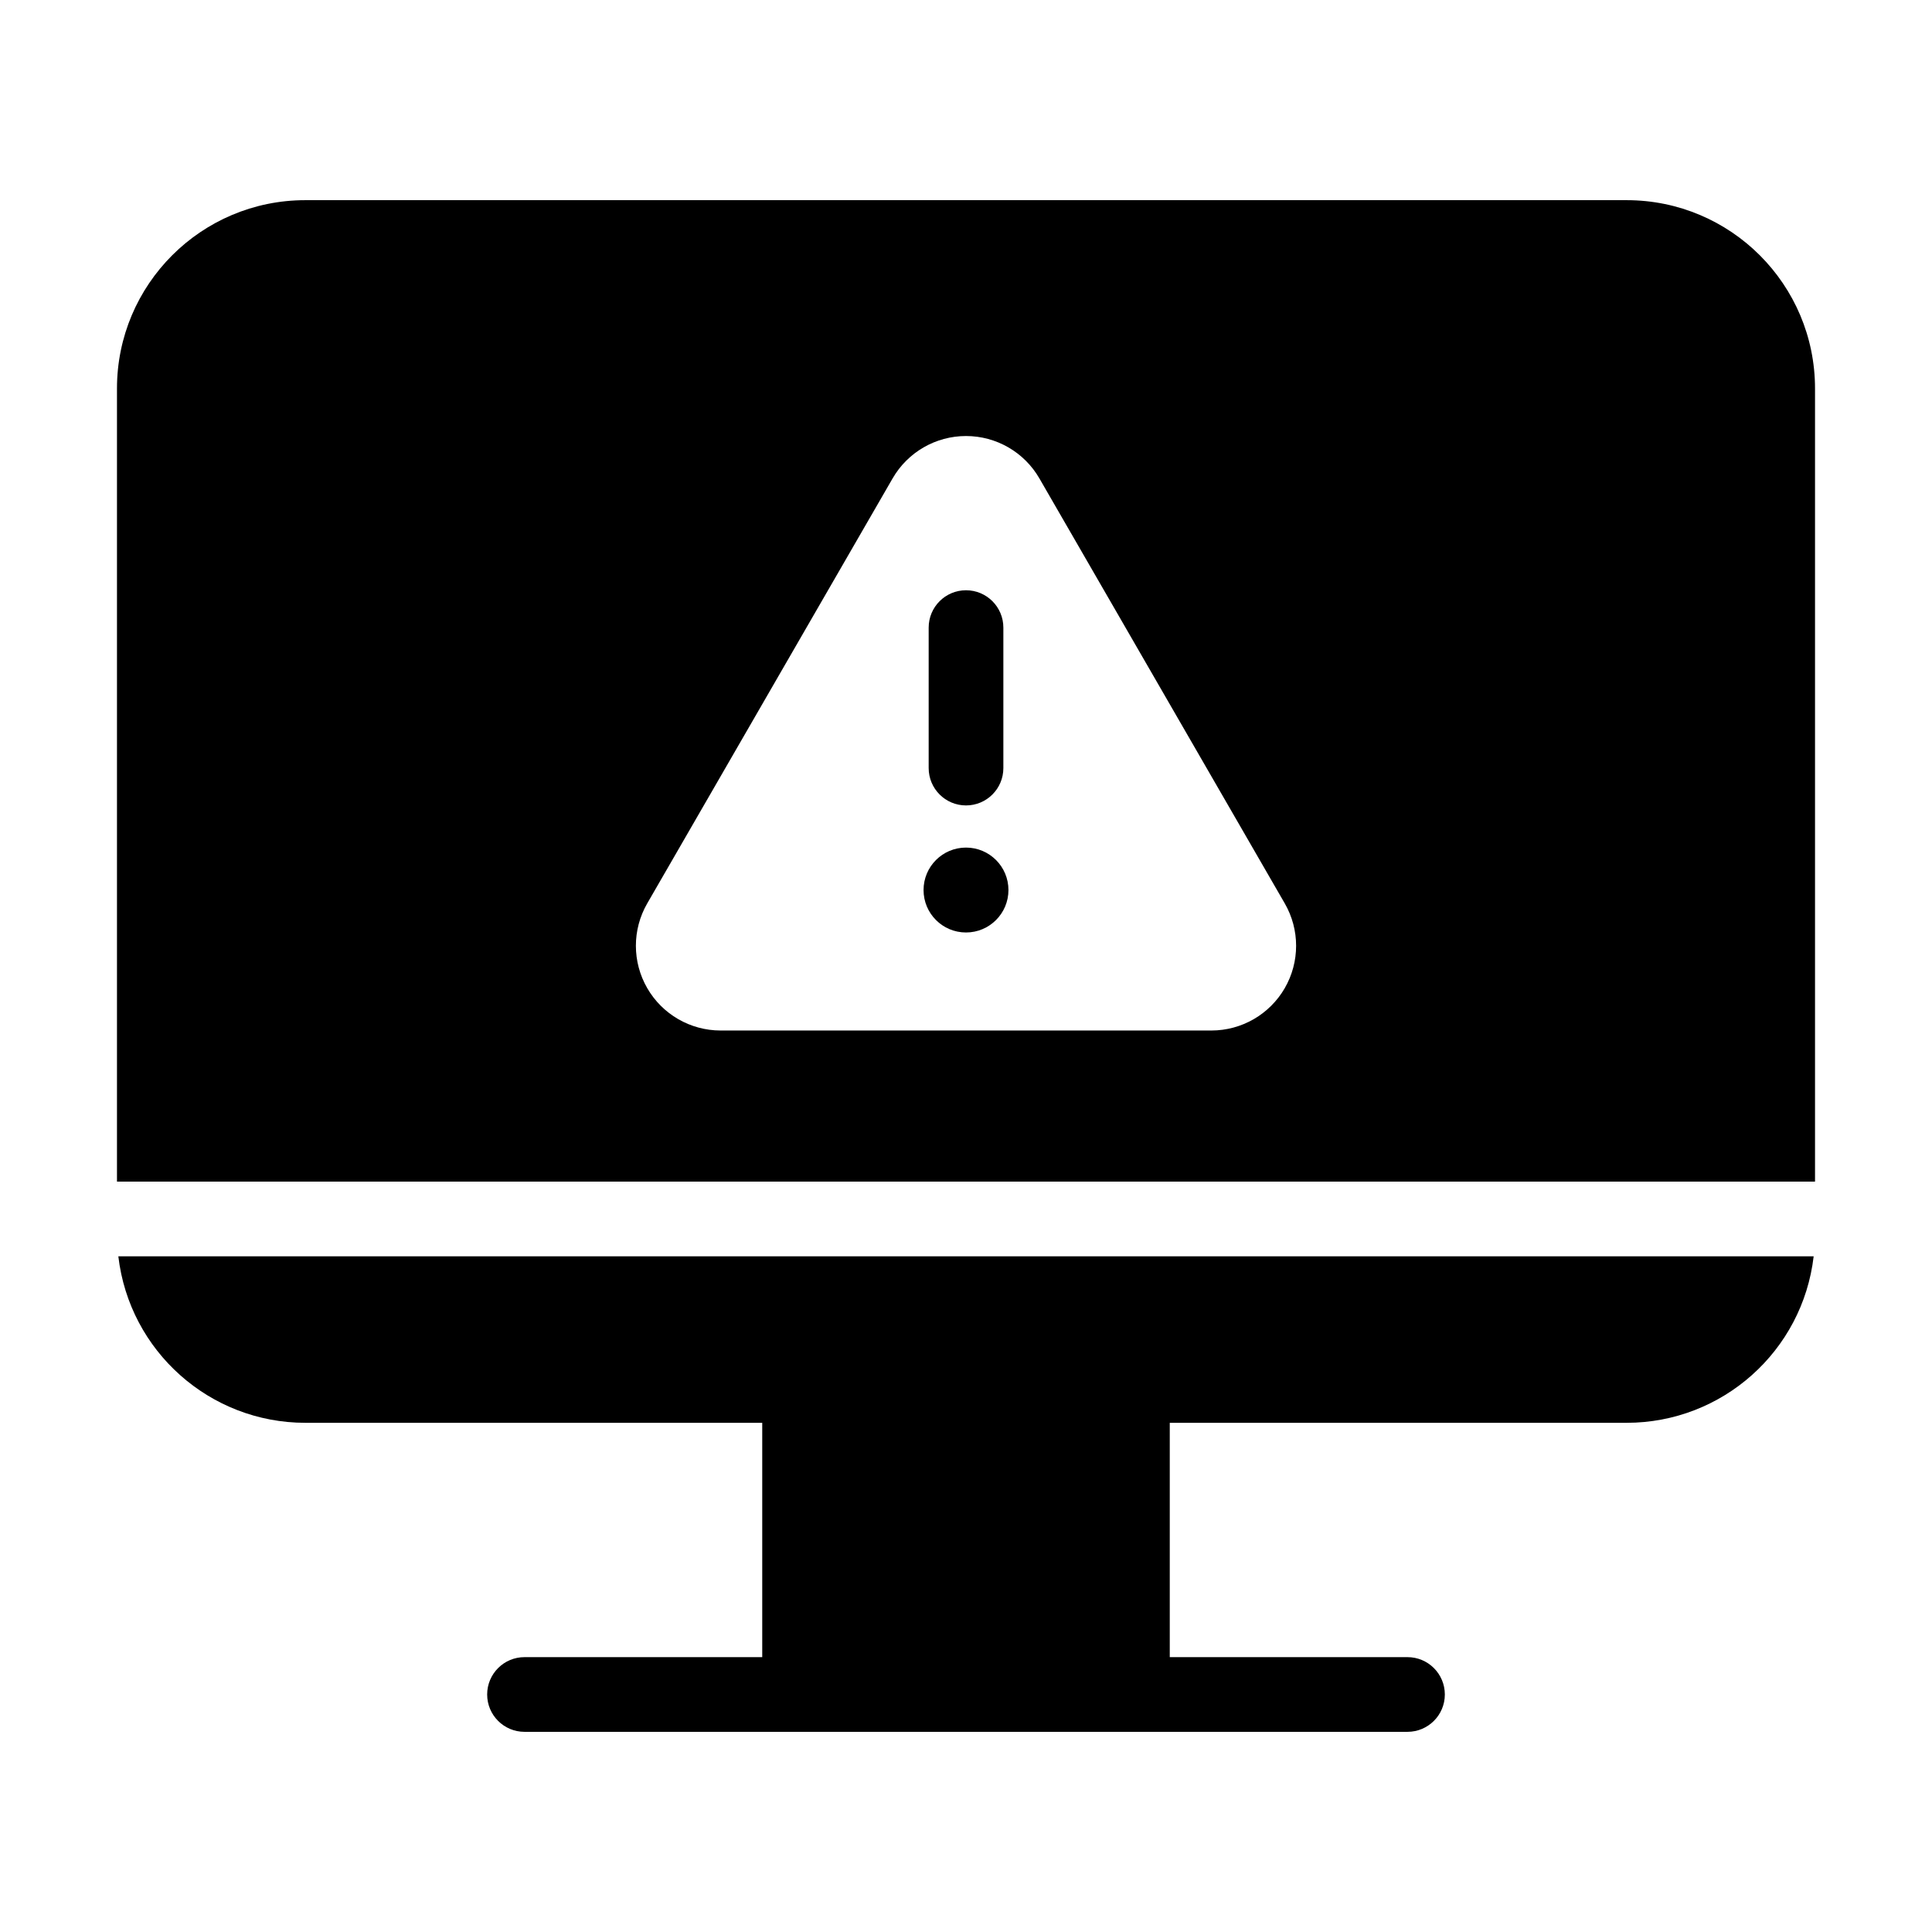
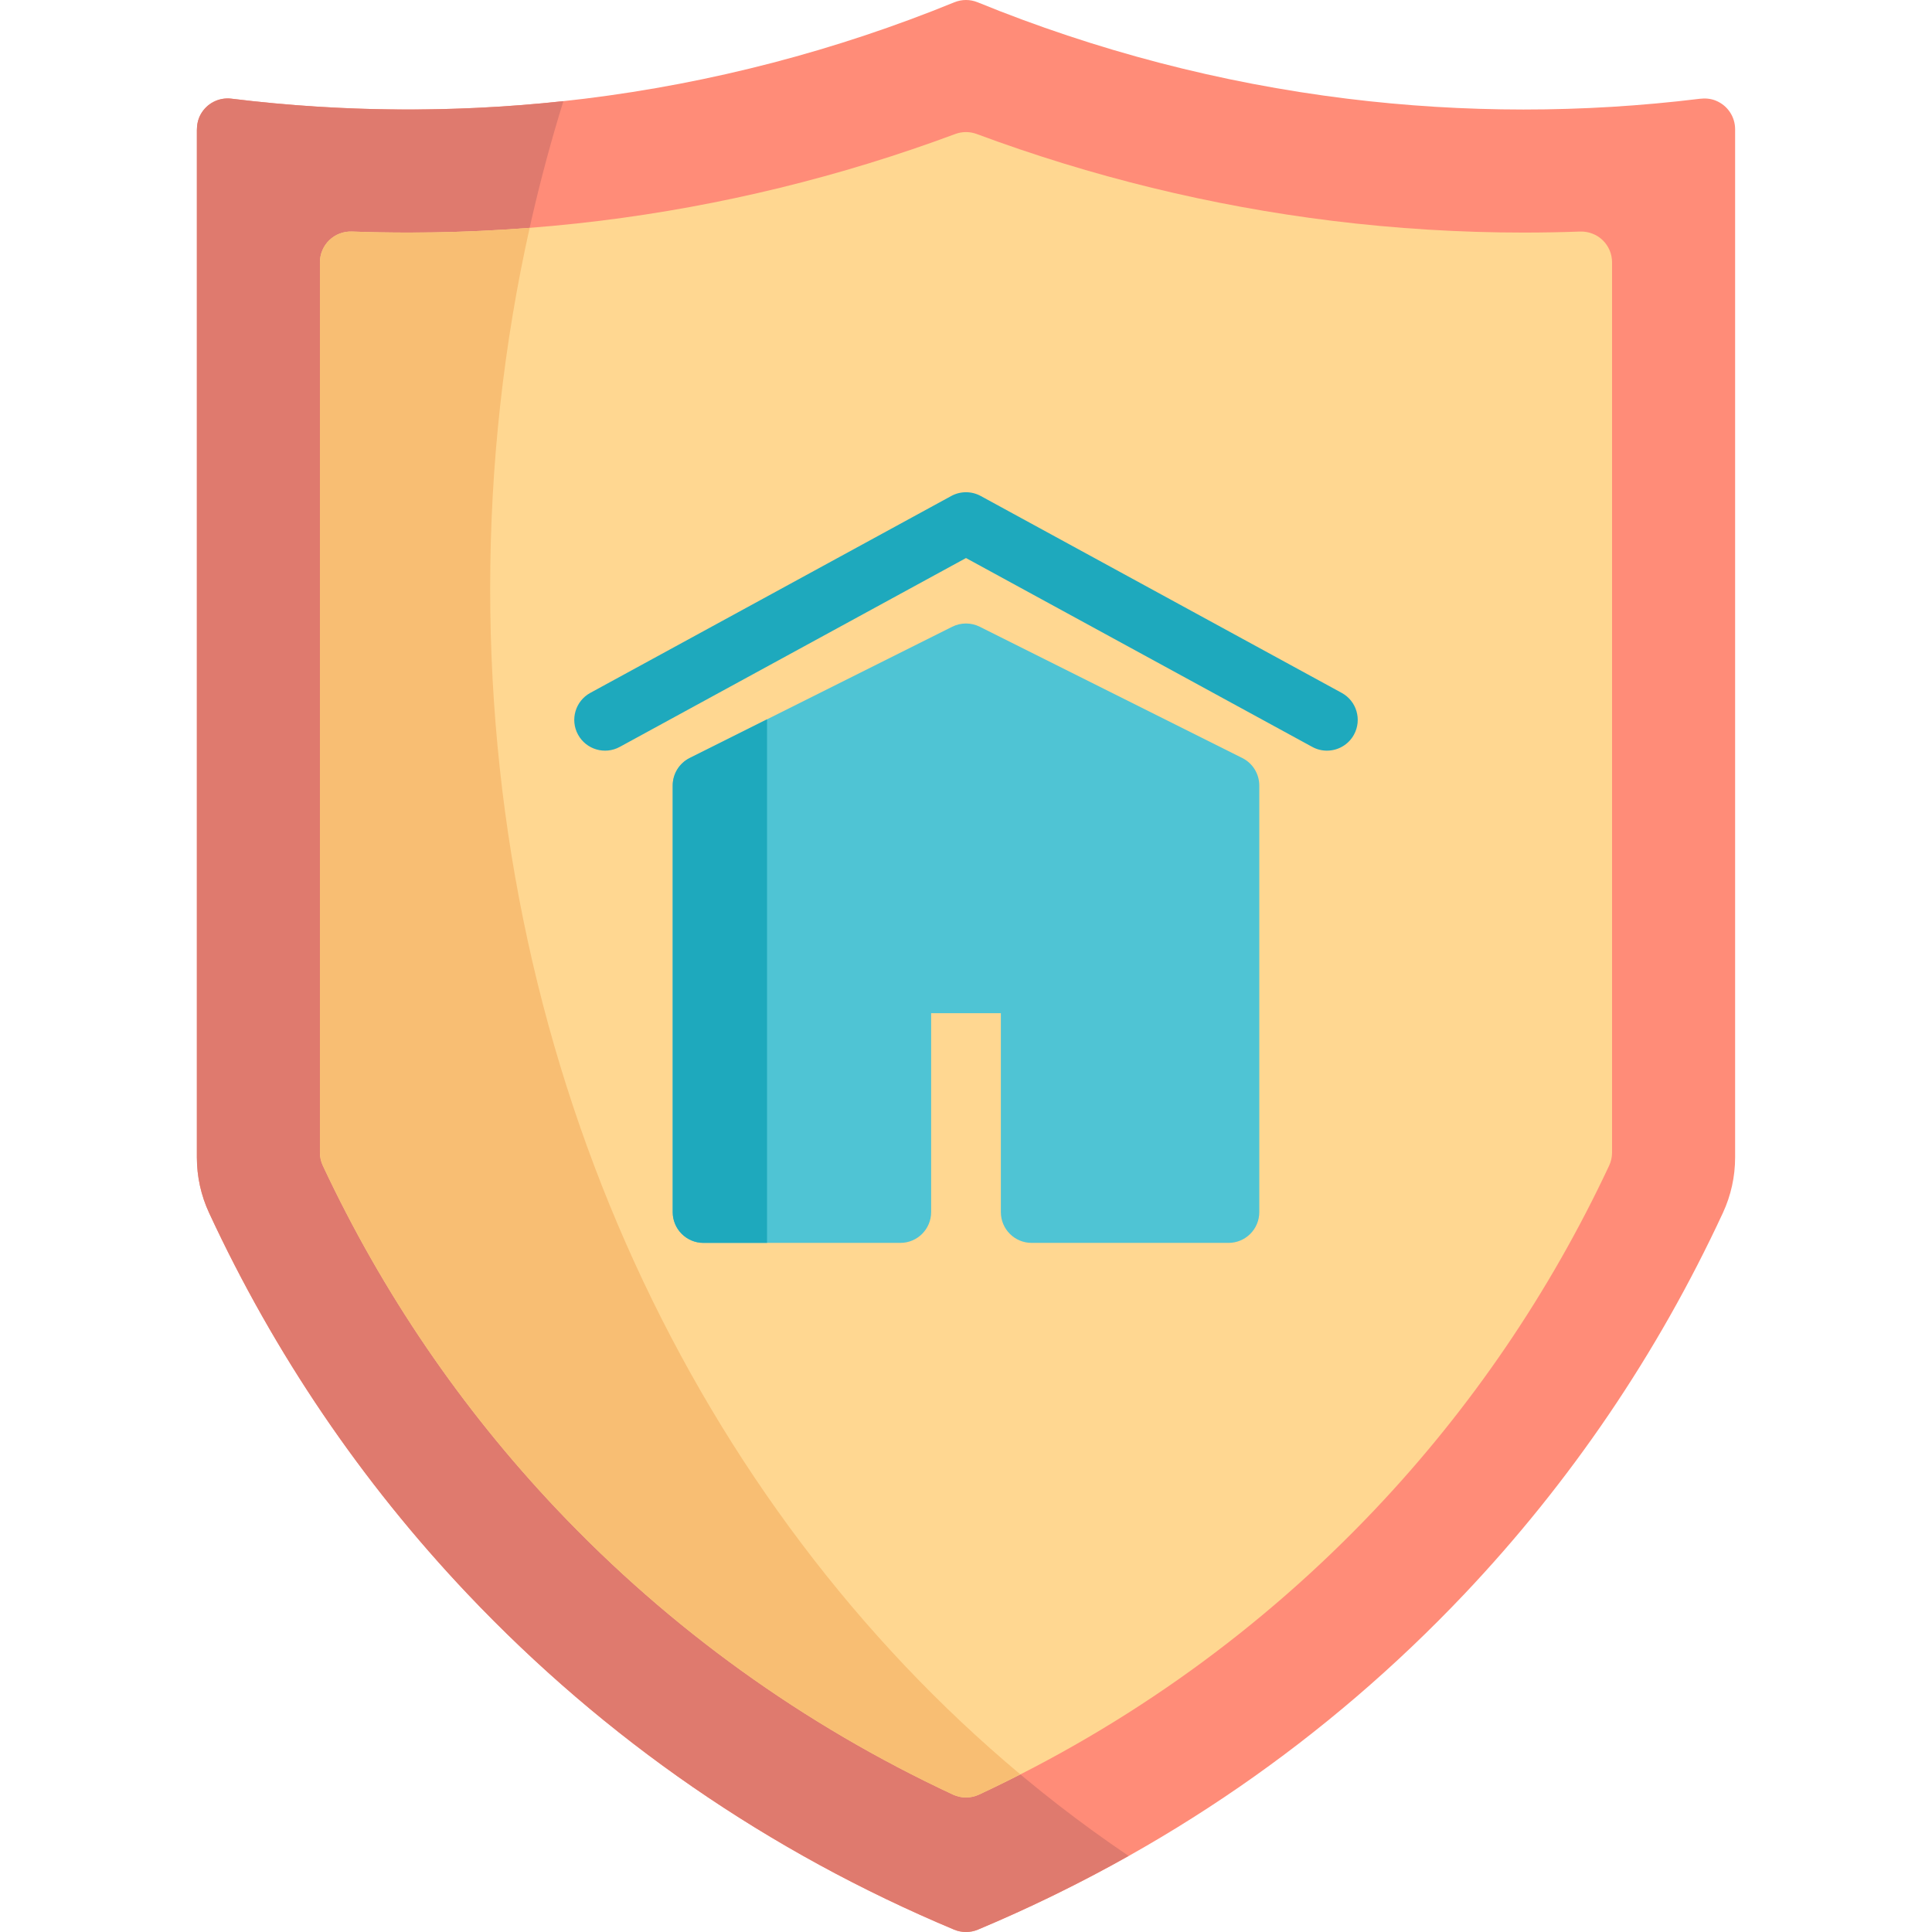
- <svg xmlns="http://www.w3.org/2000/svg" fill="#000000" width="800px" height="800px" viewBox="0 0 512 512">
-   <g id="Security_alert">
-     <path d="M80.918,377.06H202V439.16H139a9.896,9.896,0,1,0,0,19.793H373a9.896,9.896,0,1,0,0-19.793H310V377.06H431.087A49.902,49.902,0,0,0,480.64,332.935H31.36A49.909,49.909,0,0,0,80.918,377.06Z" />
-     <path d="M431.084,53.047H80.918A49.917,49.917,0,0,0,31,102.965V313.142H481V102.964A49.916,49.916,0,0,0,431.084,53.047ZM171.525,239.411l65.027-112.632a22.456,22.456,0,0,1,38.895,0l65.027,112.632a22.456,22.456,0,0,1-19.447,33.684H190.972A22.456,22.456,0,0,1,171.525,239.411Z" />
-     <circle cx="256" cy="235.868" r="11.25" />
-     <path d="M246.108,166.321v37.23a9.896,9.896,0,0,0,19.793,0V166.321a9.896,9.896,0,0,0-19.793,0Z" />
+ <svg xmlns="http://www.w3.org/2000/svg" height="800px" width="800px" version="1.1" id="Layer_1" viewBox="0 0 511.999 511.999" xml:space="preserve">
+   <path style="fill:#FF8C78;" d="M454.676,26.657c-1.328-0.537-2.79-0.655-4.212-0.48c-31.029,3.804-62.473,3.793-93.458-0.026  c-33.597-4.142-66.544-12.737-97.927-25.546c-1.974-0.807-4.187-0.807-6.161,0c-31.382,12.809-64.33,21.404-97.925,25.546  c-31.057,3.826-62.571,3.826-93.669,0c-3.234-0.399-6.497,1.169-8.166,4.199c-0.691,1.256-0.983,2.694-0.983,4.128v272.265  c0,5.067,1.103,10.076,3.235,14.672c17.322,37.343,40.371,71.322,68.573,101.08c36.364,38.373,79.722,68.275,128.864,88.876  c2.002,0.839,4.301,0.839,6.304,0c49.143-20.601,92.5-50.503,128.864-88.876c28.202-29.758,51.25-63.739,68.573-101.08  c2.132-4.596,3.235-9.605,3.235-14.672v-272.5C459.823,30.988,457.878,27.951,454.676,26.657z" />
+   <path style="fill:#DF7A6E;" d="M129.9,155.992c0-45.269,6.837-88.741,19.404-129.186c-29.213,3.155-58.779,2.936-87.98-0.657  c-3.234-0.399-6.497,1.169-8.166,4.199c-0.691,1.256-0.983,2.694-0.983,4.128v272.265c0,5.067,1.103,10.076,3.235,14.672  c17.322,37.343,40.371,71.322,68.573,101.08c36.364,38.373,79.722,68.275,128.864,88.876c2.002,0.839,4.301,0.839,6.304,0  c13.784-5.779,27.095-12.315,39.942-19.539C197.737,423.441,129.9,298.632,129.9,155.992z" />
+   <path style="fill:#FFD791;" d="M424.718,63.643c-1.593-1.536-3.745-2.339-5.955-2.28c-4.975,0.179-10.003,0.271-14.943,0.271  c-16.93,0-34.023-1.049-50.805-3.118c-32.115-3.959-63.798-11.699-94.173-23.004c-1.835-0.682-3.854-0.682-5.687,0  c-30.373,11.305-62.058,19.046-94.173,23.004c-16.79,2.069-33.883,3.118-50.805,3.118c-4.941,0-9.968-0.091-14.943-0.271  c-2.232-0.062-4.361,0.744-5.955,2.28c-1.593,1.537-2.493,3.655-2.493,5.868V305.44c0,1.196,0.263,2.377,0.77,3.459  c15.765,33.647,36.657,64.318,62.097,91.163c29.971,31.627,65.265,57.037,104.899,75.522c1.092,0.51,2.269,0.764,3.446,0.764  s2.353-0.254,3.446-0.764c39.634-18.485,74.928-43.895,104.9-75.522c25.439-26.845,46.332-57.516,62.096-91.163  c0.507-1.082,0.77-2.263,0.77-3.459V69.511C427.211,67.298,426.311,65.181,424.718,63.643z" />
+   <path style="fill:#4FC4D4;" d="M329.217,200.879l-69.572-34.786c-2.295-1.149-4.998-1.149-7.293,0l-69.572,34.786  c-2.761,1.382-4.507,4.204-4.507,7.292v113.054c0,4.504,3.649,8.153,8.153,8.153h52.179c4.504,0,8.153-3.649,8.153-8.153v-52.722  h18.48v52.722c0,4.504,3.649,8.153,8.153,8.153h52.179c4.504,0,8.153-3.649,8.153-8.153V208.171  C333.724,205.083,331.978,202.261,329.217,200.879z" />
+   <g>
+     <path style="fill:#1EA9BD;" d="M182.78,200.879c-2.761,1.382-4.507,4.204-4.507,7.292v113.054c0,4.504,3.649,8.153,8.153,8.153   h16.849V190.631L182.78,200.879z" />
+     <path style="fill:#1EA9BD;" d="M351.653,198.932c-1.32,0.001-2.657-0.321-3.897-0.997l-91.756-50.049l-91.756,50.049   c-3.956,2.158-8.905,0.699-11.062-3.252c-2.156-3.954-0.7-8.905,3.252-11.062l95.661-52.179c2.435-1.327,5.373-1.327,7.809,0   l95.661,52.179c3.953,2.156,5.409,7.108,3.253,11.062C357.338,197.395,354.54,198.932,351.653,198.932z" />
  </g>
+   <path style="fill:#F8BE73;" d="M129.9,155.992c0-32.984,3.633-65.012,10.463-95.611c-10.717,0.832-21.486,1.253-32.187,1.253  c-4.941,0-9.968-0.091-14.943-0.271c-2.232-0.062-4.361,0.744-5.955,2.28c-1.593,1.537-2.493,3.655-2.493,5.868V305.44  c0,1.196,0.263,2.377,0.77,3.459c15.765,33.647,36.657,64.318,62.097,91.163c29.971,31.627,65.265,57.037,104.899,75.522  c1.092,0.51,2.269,0.764,3.446,0.764c1.177,0,2.353-0.254,3.446-0.764c3.691-1.721,7.331-3.523,10.946-5.364  C185.135,398.896,129.9,284.702,129.9,155.992z" />
</svg>
